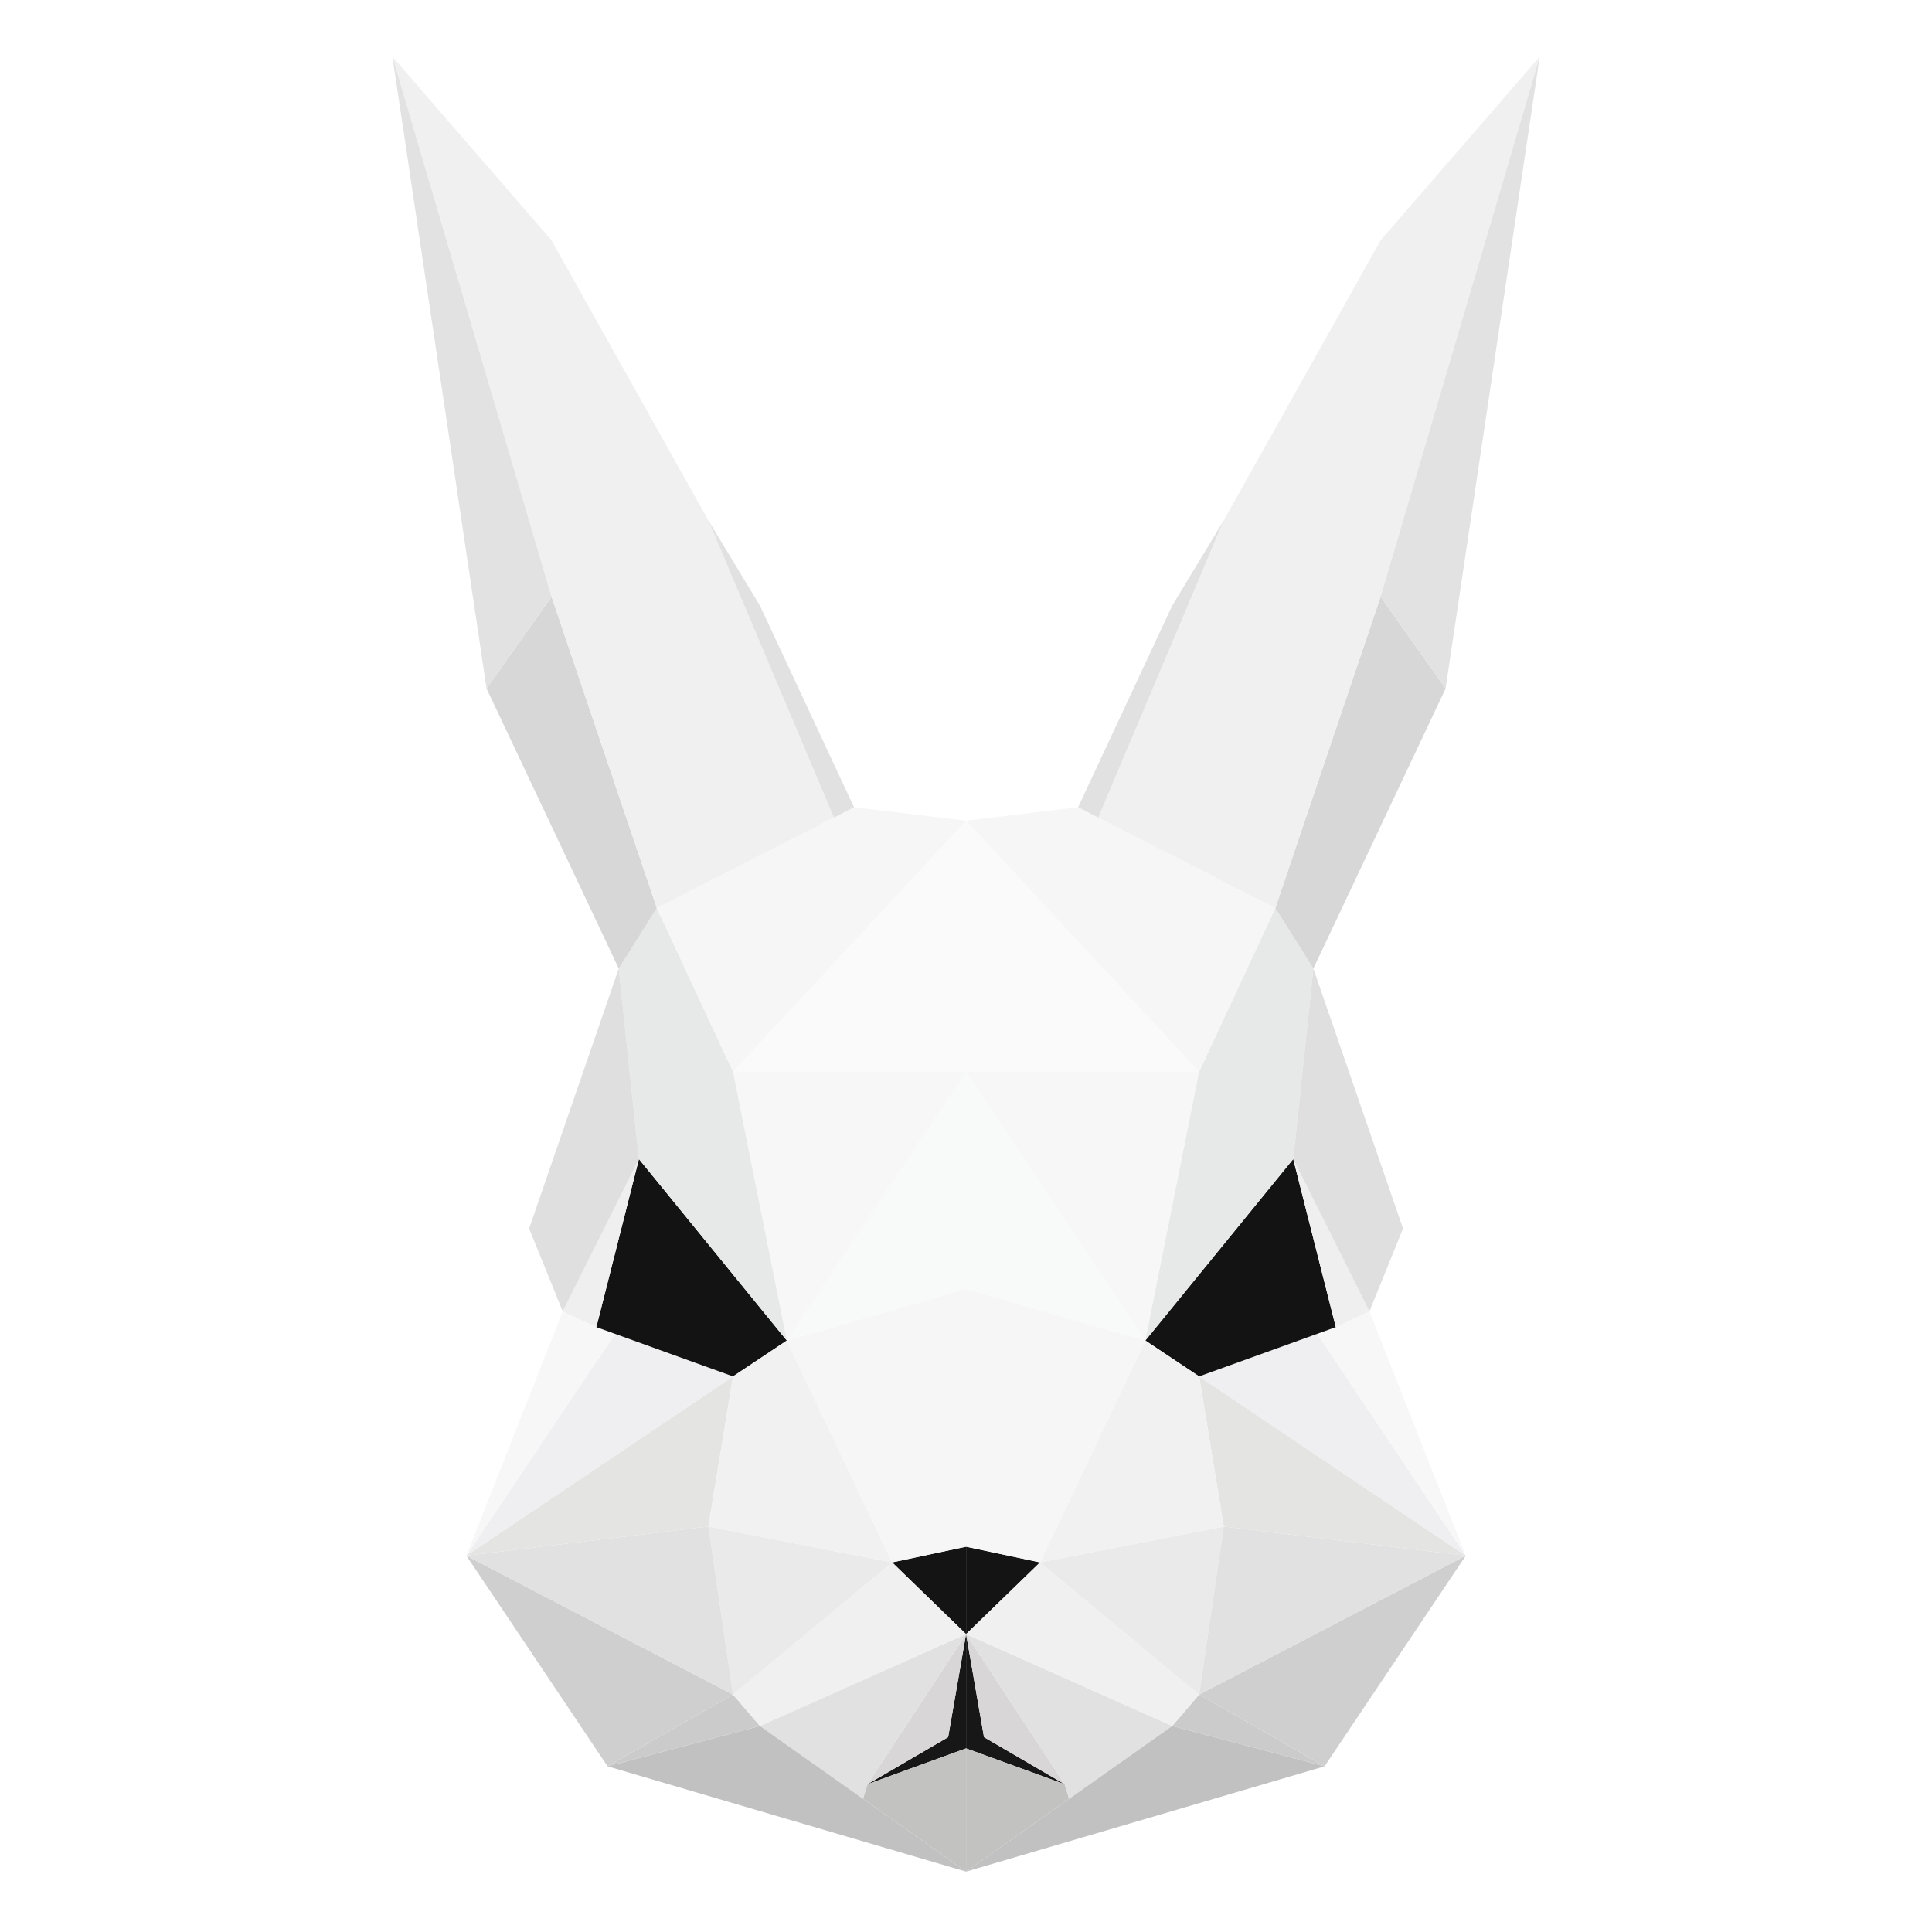
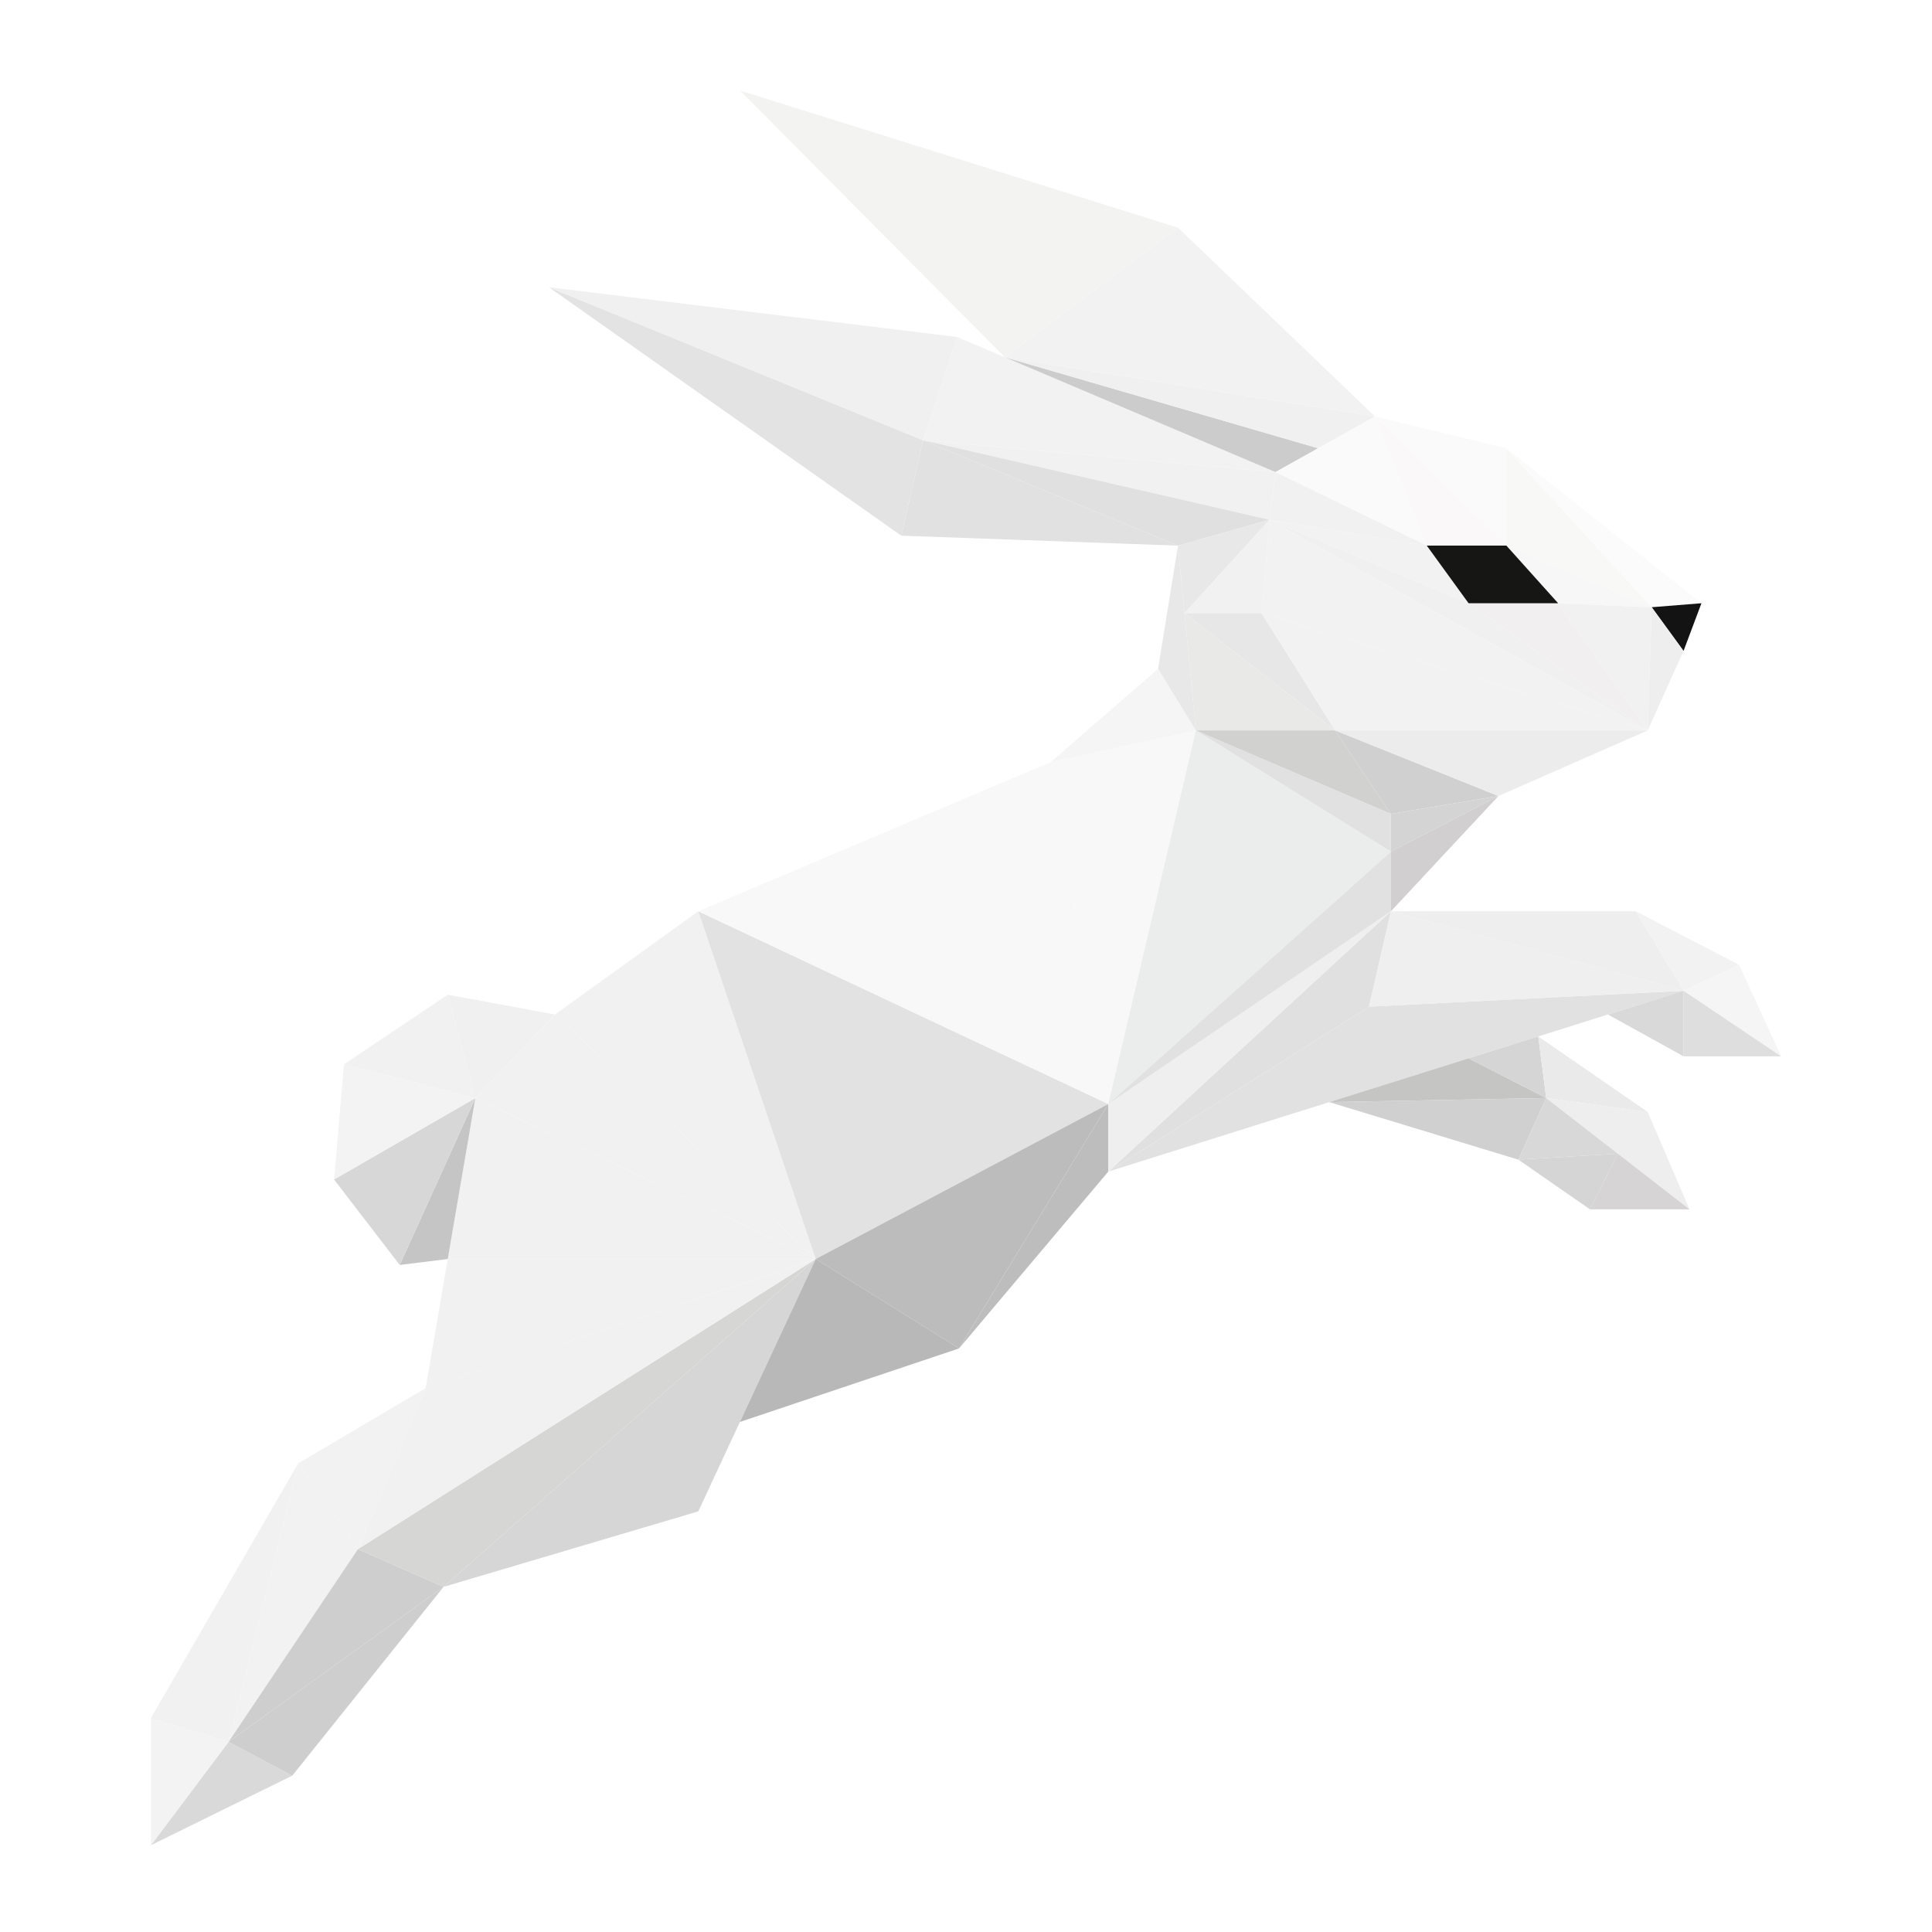
<svg xmlns="http://www.w3.org/2000/svg" width="512" height="512" viewBox="0 0 512 512" fill="none">
-   <path d="M236.423 414.052L256.02 433.054V409.895L236.423 414.052Z" fill="#141414" />
-   <path d="M256.02 433.054L251.269 460.37L229.891 472.841L256.02 463.34V433.054Z" fill="#181717" />
-   <path d="M251.269 460.37L256.02 433.054L229.891 472.841L251.269 460.37Z" fill="#D8D6D7" />
-   <path d="M256.02 463.34L229.891 472.841L228.704 476.701L256.02 496V463.34Z" fill="#C2C2C1" />
-   <path d="M256.02 433.054L201.388 457.401L228.704 476.701L229.891 472.841L256.02 433.054Z" fill="#E2E1E1" />
-   <path d="M201.388 457.401L161.007 468.09L256.02 496L228.704 476.701L201.388 457.401Z" fill="#C2C1C2" />
-   <path d="M201.388 457.401L194.262 449.088L161.007 468.09L201.388 457.401Z" fill="#CCCBCB" />
-   <path d="M256.02 433.054L236.423 414.052L194.262 449.088L201.388 457.401L256.02 433.054Z" fill="#F0F0F0" />
-   <path d="M236.423 414.052L187.73 404.551L194.262 449.088L236.423 414.052Z" fill="#EBEAEA" />
-   <path d="M194.262 449.088L123.596 412.27L161.007 468.09L194.262 449.088Z" fill="#D0CFCF" />
-   <path d="M194.262 449.088L187.73 404.551L123.596 412.27L194.262 449.088Z" fill="#E2E1E1" />
-   <path d="M187.73 404.551L194.262 364.764L123.596 412.27L187.73 404.551Z" fill="#E4E5E3" />
-   <path d="M123.596 412.27L194.262 364.764L162.978 353.482L123.596 412.27Z" fill="#EFEEF0" />
-   <path d="M158.038 351.7L149.131 347.543L123.596 412.27L162.978 353.482L158.038 351.7Z" fill="#F7F7F8" />
-   <path d="M208.514 355.263L169.321 307.163L158.038 351.7L162.978 353.482L194.262 364.764L208.514 355.263Z" fill="#131313" />
-   <path d="M208.514 355.263L194.262 364.764L187.73 404.551L236.423 414.052L208.514 355.263Z" fill="#F1F1F1" />
-   <path d="M208.514 355.263L236.423 414.052L256.02 409.895V341.605L208.514 355.263Z" fill="#F7F6F6" />
-   <path d="M208.514 355.263L256.02 341.605V284.004L208.514 355.263Z" fill="#F8F9F9" />
-   <path d="M194.262 284.004L208.514 355.263L256.02 284.004H194.262Z" fill="#F8F7F7" />
-   <path d="M163.977 256.688L169.321 307.163L208.514 355.263L194.262 284.004L174.072 240.654L163.977 256.688Z" fill="#E7E8E8" />
-   <path d="M158.038 351.7L169.321 307.163L149.131 347.543L158.038 351.7Z" fill="#F0EFF0" />
-   <path d="M169.321 307.163L163.977 256.688L140.223 325.572L149.131 347.543L169.321 307.163Z" fill="#DFDFDF" />
-   <path d="M194.262 284.004H256.02V217.495L194.262 284.004Z" fill="#F9FAF9" />
-   <path d="M174.072 240.654L194.262 284.004L256.02 217.495L226.328 213.932L220.984 216.665L174.072 240.654Z" fill="#F6F6F6" />
-   <path d="M163.977 256.688L174.072 240.654L146.162 158.112L128.941 182.459L163.977 256.688Z" fill="#D8D7D7" />
-   <path d="M104 15L146.162 158.112L174.072 240.654L220.984 216.665L187.73 137.922L146.162 63.694L104 15Z" fill="#F1F0F1" />
-   <path d="M220.984 216.665L226.328 213.932L201.388 160.488L187.73 137.922L220.984 216.665Z" fill="#E1E1E1" />
-   <path d="M104 15L128.941 182.459L146.162 158.112L104 15Z" fill="#E3E2E2" />
-   <path d="M275.616 414.052L256.02 433.054V409.895L275.616 414.052Z" fill="#141414" />
-   <path d="M256.02 433.054L260.77 460.37L282.148 472.841L256.02 463.34V433.054Z" fill="#181717" />
-   <path d="M260.77 460.37L256.02 433.054L282.148 472.841L260.77 460.37Z" fill="#D8D6D7" />
-   <path d="M256.02 463.34L282.148 472.841L283.336 476.701L256.02 496V463.34Z" fill="#C2C2C1" />
-   <path d="M256.02 433.054L310.652 457.401L283.336 476.701L282.148 472.841L256.02 433.054Z" fill="#E2E1E1" />
-   <path d="M310.652 457.401L351.032 468.09L256.02 496L283.336 476.701L310.652 457.401Z" fill="#C2C1C2" />
-   <path d="M310.652 457.401L317.778 449.088L351.032 468.09L310.652 457.401Z" fill="#CCCBCB" />
-   <path d="M256.02 433.054L275.616 414.052L317.778 449.088L310.652 457.401L256.02 433.054Z" fill="#F0F0F0" />
-   <path d="M275.616 414.052L324.31 404.551L317.778 449.088L275.616 414.052Z" fill="#EBEAEA" />
-   <path d="M317.778 449.088L388.443 412.27L351.032 468.09L317.778 449.088Z" fill="#D0CFCF" />
-   <path d="M317.778 449.088L324.31 404.551L388.443 412.27L317.778 449.088Z" fill="#E2E1E1" />
-   <path d="M324.31 404.551L317.778 364.764L388.443 412.27L324.31 404.551Z" fill="#E4E5E3" />
-   <path d="M388.443 412.27L317.778 364.764L349.062 353.482L388.443 412.27Z" fill="#EFEEF0" />
-   <path d="M354.001 351.7L362.909 347.543L388.443 412.27L349.062 353.482L354.001 351.7Z" fill="#F7F7F8" />
-   <path d="M303.526 355.263L342.719 307.163L354.001 351.7L349.062 353.482L317.778 364.764L303.526 355.263Z" fill="#131313" />
-   <path d="M303.526 355.263L317.778 364.764L324.31 404.551L275.616 414.052L303.526 355.263Z" fill="#F1F1F1" />
-   <path d="M303.526 355.263L275.616 414.052L256.02 409.895V341.605L303.526 355.263Z" fill="#F7F6F6" />
-   <path d="M303.526 355.263L256.02 341.605V284.004L303.526 355.263Z" fill="#F8F9F9" />
-   <path d="M317.778 284.004L303.526 355.263L256.02 284.004H317.778Z" fill="#F8F7F7" />
-   <path d="M348.063 256.688L342.719 307.163L303.526 355.263L317.778 284.004L337.968 240.654L348.063 256.688Z" fill="#E7E8E8" />
-   <path d="M354.001 351.7L342.719 307.163L362.909 347.543L354.001 351.7Z" fill="#F0EFF0" />
-   <path d="M342.719 307.163L348.063 256.688L371.816 325.572L362.909 347.543L342.719 307.163Z" fill="#DFDFDF" />
-   <path d="M317.778 284.004H256.02V217.495L317.778 284.004Z" fill="#F9FAF9" />
-   <path d="M337.968 240.654L317.778 284.004L256.02 217.495L285.711 213.932L291.056 216.665L337.968 240.654Z" fill="#F6F6F6" />
-   <path d="M348.063 256.688L337.968 240.654L365.878 158.112L383.099 182.459L348.063 256.688Z" fill="#D8D7D7" />
-   <path d="M408.04 15L365.878 158.112L337.968 240.654L291.056 216.665L324.31 137.922L365.878 63.694L408.04 15Z" fill="#F1F0F1" />
-   <path d="M291.056 216.665L285.711 213.932L310.652 160.488L324.31 137.922L291.056 216.665Z" fill="#E1E1E1" />
-   <path d="M408.04 15L383.099 182.459L365.878 158.112L408.04 15Z" fill="#E3E2E2" />
+   <path d="M40 489L77.451 470.569L60.571 461.616L40 489Z" fill="#D9D9D9" />
+   <path d="M60.571 461.616L77.451 470.569L117.538 420.54L60.571 461.616Z" fill="#CECECE" />
+   <path d="M40 489L60.571 461.616L40 455.297V489Z" fill="#F3F3F3" />
+   <path d="M40 455.297L60.571 461.616L79.033 387.8L40 455.297Z" fill="#F1F1F1" />
+   <path d="M60.571 461.616L94.857 410.535L79.033 387.8L60.571 461.616Z" fill="#F2F2F2" />
+   <path d="M60.571 461.616L117.538 420.54L94.857 410.535L60.571 461.616Z" fill="#CFCECE" />
+   <path d="M79.033 387.8L94.857 410.535L112.791 367.879L79.033 387.8Z" fill="#F2F2F2" />
+   <path d="M94.857 410.535L117.538 420.54L216.176 333.649L94.857 410.535Z" fill="#D6D6D5" />
+   <path d="M216.176 333.649L117.538 420.54L185.055 400.529L196.082 376.831L216.176 333.649Z" fill="#D6D6D6" />
+   <path d="M94.857 410.535L216.176 333.649L112.791 367.879L94.857 410.535Z" fill="#F1F1F1" />
+   <path d="M118.662 333.649L112.791 367.879L216.176 333.649H118.662Z" fill="#F1F1F1" />
+   <path d="M216.176 333.649L125.978 290.993L118.662 333.649H216.176Z" fill="#F2F1F1" />
+   <path d="M125.978 290.993L105.934 335.229L118.662 333.649L125.978 290.993Z" fill="#C6C5C5" />
+   <path d="M105.934 335.229L125.978 290.993L88.528 312.584L105.934 335.229Z" fill="#D8D7D7" />
+   <path d="M88.528 312.584L125.978 290.993L91.165 282.041L88.528 312.584Z" fill="#F3F3F3" />
+   <path d="M91.165 282.041L125.978 290.993L118.662 263.609L91.165 282.041Z" fill="#F1F1F1" />
+   <path d="M125.978 290.993L147.077 268.857L118.662 263.609L125.978 290.993Z" fill="#F0F0F0" />
+   <path d="M125.978 290.993L216.176 333.649L147.077 268.857L125.978 290.993Z" fill="#F2F1F2" />
+   <path d="M147.077 268.857L216.176 333.649L185.055 241.492L147.077 268.857Z" fill="#F1F1F1" />
+   <path d="M216.176 333.649L293.714 292.573L185.055 241.492L216.176 333.649Z" fill="#E3E2E3" />
+   <path d="M216.176 333.649L254.154 357.347L293.714 292.573L216.176 333.649Z" fill="#BDBCBC" />
+   <path d="M216.176 333.649L196.082 376.831L254.154 357.347L216.176 333.649Z" fill="#B8B8B8" />
+   <path d="M185.055 241.492L293.714 292.573L278.418 201.995L185.055 241.492Z" fill="#F9F8F8" />
+   <path d="M293.714 292.573L254.154 357.347L293.714 310.478V292.573Z" fill="#BEBDBD" />
+   <path d="M278.418 201.995L293.714 292.573L316.923 193.57L278.418 201.995Z" fill="#F9F8F9" />
+   <path d="M293.714 310.478L362.813 266.769L368.615 241.492L293.714 310.478Z" fill="#E1E0E0" />
+   <path d="M293.714 292.573V310.478L368.615 241.492L293.714 292.573Z" fill="#EFEFEF" />
+   <path d="M316.923 193.57L293.714 292.573L368.615 225.693L316.923 193.57Z" fill="#EBECEC" />
+   <path d="M368.615 225.693L293.714 292.573L368.615 241.492V225.693Z" fill="#E1E1E1" />
+   <path d="M446.154 262.556L362.813 266.769L293.714 310.478L352.264 292.072L389.187 280.465L407.648 274.661L426.11 268.857L446.154 262.556Z" fill="#E1E1E1" />
+   <path d="M352.264 292.072L409.758 290.993L389.187 280.465L352.264 292.072Z" fill="#C5C5C4" />
+   <path d="M402.374 307.318L409.758 290.993L352.264 292.072L402.374 307.318Z" fill="#D1D0D0" />
+   <path d="M278.418 201.995L316.923 193.57L306.901 177.245L278.418 201.995Z" fill="#F5F5F6" />
+   <path d="M306.901 177.245L316.923 193.57L313.911 162.499L312.176 144.595L306.901 177.245Z" fill="#E9E8E8" />
+   <path d="M145.495 76.135L238.857 141.962L244.659 116.684L145.495 76.135Z" fill="#E3E3E3" />
+   <path d="M145.495 76.135L244.659 116.684L253.626 89.3L145.495 76.135Z" fill="#F1F0F0" />
+   <path d="M244.659 116.684L338.022 125.11L266.286 94.672L253.626 89.3L244.659 116.684Z" fill="#F2F2F2" />
+   <path d="M244.659 116.684L336.44 137.749L338.022 125.11L244.659 116.684Z" fill="#F1F1F1" />
+   <path d="M312.176 144.595L336.44 137.749L244.659 116.684L312.176 144.595Z" fill="#E0E0E0" />
+   <path d="M238.857 141.962L312.176 144.595L244.659 116.684L238.857 141.962Z" fill="#E1E1E1" />
+   <path d="M266.286 94.672L338.022 125.11L349.325 118.79L266.286 94.672Z" fill="#CDCCCC" />
+   <path d="M349.325 118.79L364.396 110.365L266.286 94.672L349.325 118.79Z" fill="#F1F0F1" />
+   <path d="M312.176 60.336L266.286 94.672L364.396 110.365L312.176 60.336Z" fill="#F2F2F2" />
+   <path d="M196.132 24L266.286 94.672L312.176 60.336L196.132 24Z" fill="#F3F3F2" />
+   <path d="M399.209 144.595V118.79L364.396 110.365L399.209 144.595Z" fill="#FAFAFA" />
+   <path d="M378.11 144.595H399.209L364.396 110.365L378.11 144.595Z" fill="#FAF8F8" />
+   <path d="M338.022 125.11L378.11 144.595L364.396 110.365L349.325 118.79L338.022 125.11Z" fill="#FAFAFA" />
+   <path d="M338.022 125.11L336.44 137.749L378.11 144.595L338.022 125.11Z" fill="#F2F1F1" />
+   <path d="M389.187 159.866L378.11 144.595L336.44 137.749L389.187 159.866Z" fill="#F2F2F3" />
+   <path d="M336.44 137.749L436.659 193.57L389.187 159.866L336.44 137.749Z" fill="#F0F0F0" />
+   <path d="M336.44 137.749L334.33 162.499L436.659 193.57L336.44 137.749Z" fill="#F1F2F1" />
+   <path d="M336.44 137.749L312.176 144.595L313.911 162.499L336.44 137.749Z" fill="#E9E8E8" />
+   <path d="M336.44 137.749L313.911 162.499H334.33L336.44 137.749Z" fill="#F2F1F1" />
+   <path d="M313.911 162.499L353.846 193.57L334.33 162.499H313.911Z" fill="#E8E7E7" />
+   <path d="M316.923 193.57H353.846L313.911 162.499L316.923 193.57Z" fill="#E9E9E8" />
+   <path d="M316.923 193.57L368.615 225.693V215.687L316.923 193.57Z" fill="#E2E1E2" />
+   <path d="M316.923 193.57L368.615 215.687L353.846 193.57H316.923Z" fill="#D1D1D0" />
+   <path d="M368.615 215.687L397.099 210.948L353.846 193.57L368.615 215.687Z" fill="#D1D0D0" />
+   <path d="M368.615 225.693L397.099 210.948L368.615 215.687V225.693Z" fill="#D4D4D4" />
+   <path d="M368.615 225.693V241.492L397.099 210.948L368.615 225.693Z" fill="#D1CFD0" />
+   <path d="M362.813 266.769L446.154 262.556L368.615 241.492L362.813 266.769Z" fill="#F0EFEF" />
+   <path d="M368.615 241.492L446.154 262.556L433.495 241.492H368.615Z" fill="#EEEEEE" />
+   <path d="M433.495 241.492L446.154 262.556L460.923 255.71L433.495 241.492Z" fill="#F3F2F3" />
+   <path d="M460.923 255.71L446.154 262.556L472 279.934L460.923 255.71Z" fill="#F5F5F5" />
+   <path d="M472 279.934L446.154 262.556V279.934H472Z" fill="#DFDEDE" />
+   <path d="M446.154 279.934V262.556L426.11 268.857L446.154 279.934Z" fill="#D9D9D9" />
+   <path d="M389.187 280.465L409.758 290.993L407.648 274.661L389.187 280.465Z" fill="#D6D5D5" />
+   <path d="M409.758 290.993L436.659 294.68L407.648 274.661L409.758 290.993Z" fill="#EAEAEA" />
+   <path d="M447.736 320.484L436.659 294.68L409.758 290.993L428.747 305.738L447.736 320.484Z" fill="#EFEEEE" />
+   <path d="M428.747 305.738L409.758 290.993L402.374 307.318L428.747 305.738Z" fill="#D9D8D8" />
+   <path d="M421.363 320.484L428.747 305.738L402.374 307.318L421.363 320.484Z" fill="#D6D5D5" />
+   <path d="M421.363 320.484H447.736L428.747 305.738L421.363 320.484Z" fill="#D6D4D4" />
+   <path d="M353.846 193.57L397.099 210.948L436.659 193.57H353.846Z" fill="#ECECED" />
+   <path d="M334.33 162.499L353.846 193.57H436.659L334.33 162.499Z" fill="#F1F2F1" />
+   <path d="M412.923 159.866H389.187L436.659 193.57L412.923 159.866Z" fill="#F1EFF0" />
+   <path d="M436.659 193.57L437.714 160.92L412.923 159.866L436.659 193.57Z" fill="#F2F1F1" />
+   <path d="M399.209 144.595L412.923 159.866L437.714 160.92L399.209 144.595Z" fill="#F8F7F7" />
+   <path d="M399.209 144.595L437.714 160.92L399.209 118.79V144.595Z" fill="#F8F8F7" />
+   <path d="M437.714 160.92L450.901 159.866L399.209 118.79L437.714 160.92Z" fill="#FBFBFB" />
+   <path d="M446.154 172.505L450.901 159.866L437.714 160.92L446.154 172.505Z" fill="#131313" />
+   <path d="M446.154 172.505L437.714 160.92L436.659 193.57L446.154 172.505Z" fill="#EEEEEE" />
+   <path d="M378.11 144.595L389.187 159.866H412.923L399.209 144.595H378.11Z" fill="#161615" />
</svg>
